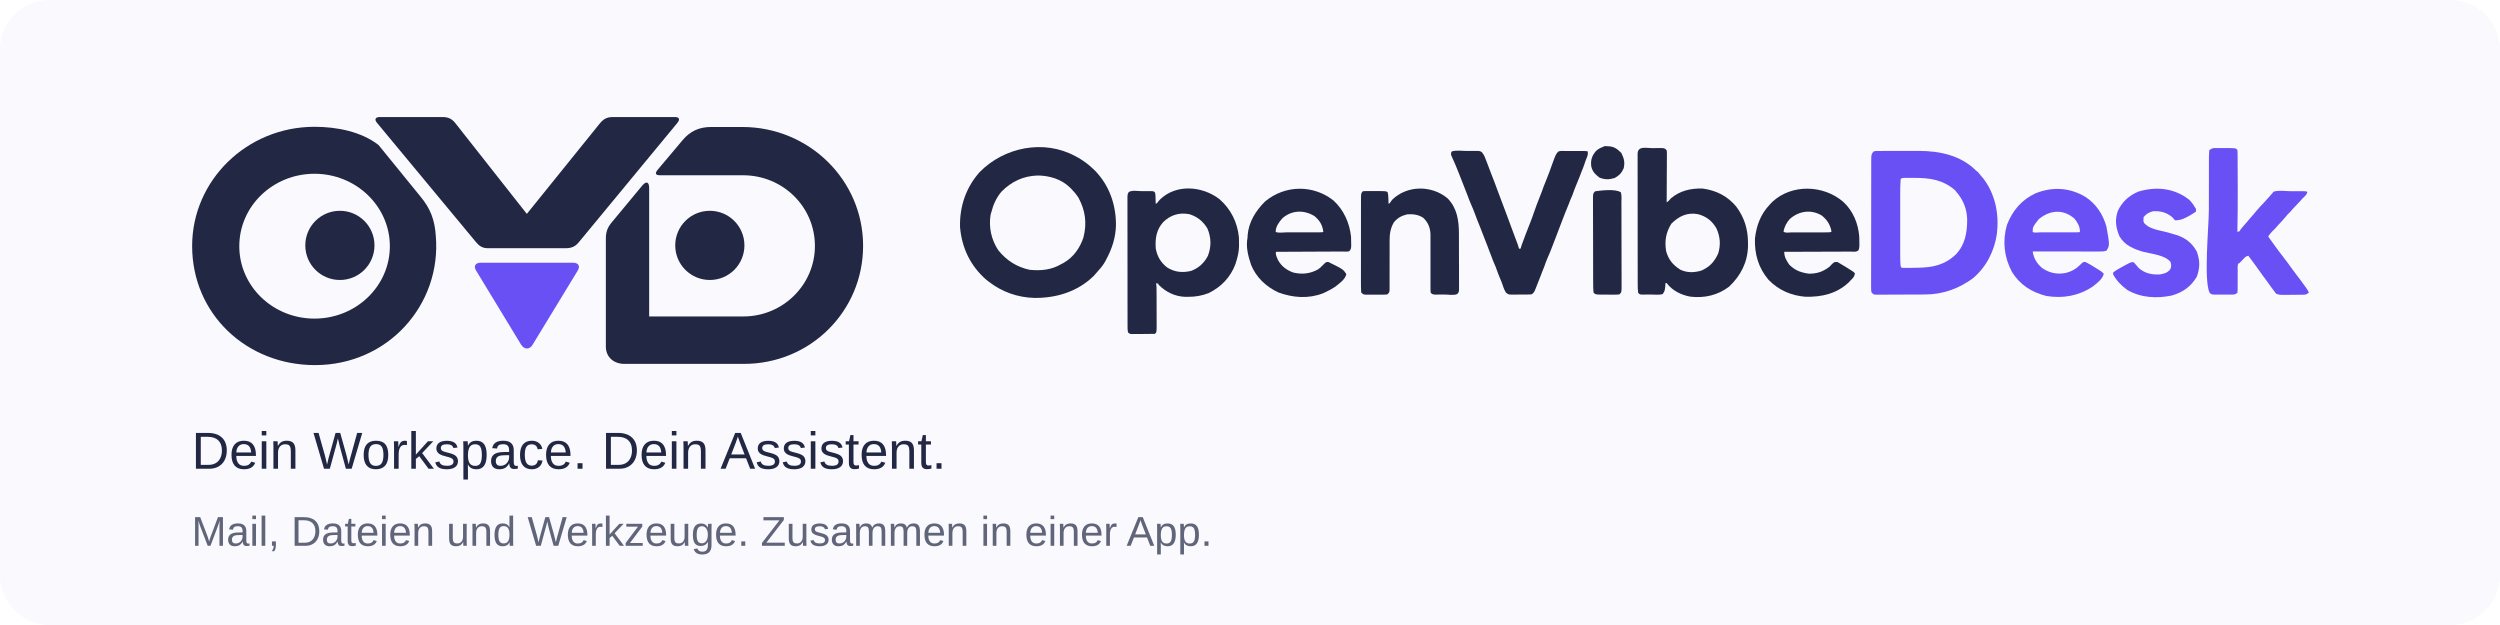
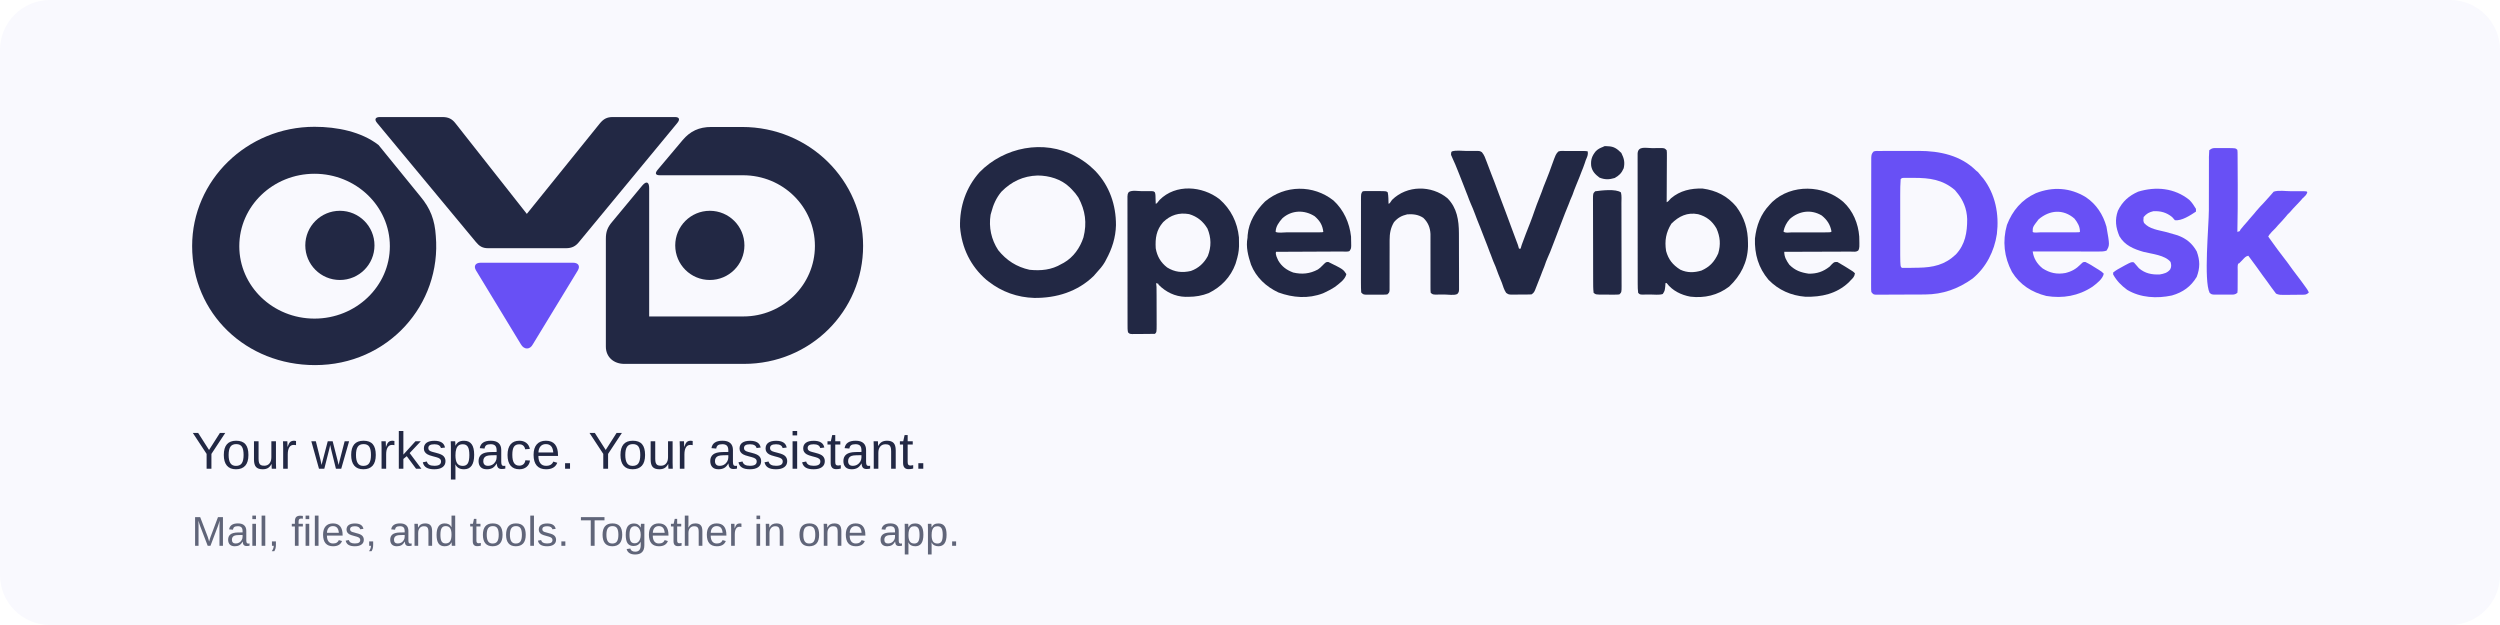
<svg xmlns="http://www.w3.org/2000/svg" width="1200" height="300" viewBox="0 0 1200 300" role="img" aria-labelledby="header-title header-desc">
  <rect width="1200" height="300" rx="24" fill="#F9F9FE" />
  <g transform="translate(92 56) scale(0.75)">
    <g transform="scale(0.6)">
      <path id="s-o-ring" fill="#222844" fill-rule="evenodd" d="M131.0 10.8C155.3 10.8 181.1 16.1 199.3 30.2L243.8 84.9C254.8 98.0 259.3 110.3 260.4 127.1C266.7 200.5 209.4 265.0 131.6 265.0C58.1 265.0 0.5 210.1 0.5 138.0C0.5 67.8 59.0 10.8 131.0 10.8ZM131.0 60.9C86.9 60.9 50.8 95.2 50.8 138.2C50.8 180.9 86.7 215.4 131.0 215.4C175.4 215.4 211.4 180.8 211.4 138.2C211.4 95.5 175.3 60.9 131.0 60.9Z" />
      <path id="s-o-pupil" fill="#222844" fill-rule="evenodd" d="M195.0 137.3C195.0 157.7 178.5 174.2 158.1 174.2C137.7 174.2 121.2 157.7 121.2 137.3C121.2 116.9 137.7 100.4 158.1 100.4C178.5 100.4 195.0 116.9 195.0 137.3Z" />
      <path id="s-v" fill="#222844" fill-rule="evenodd" d="M200.7 0.4H267.5C273.8 0.4 277.8 2.4 281.4 7.1L357.5 103.7L435.3 7.3C439.3 2.4 443.0 0.4 449.2 0.4H515.6C520.1 0.4 521.3 2.9 517.8 7.0L412.9 134.0C409.4 138.3 405.3 140.3 399.3 140.3H316.1C310.1 140.3 306.8 138.1 303.1 133.6L197.7 6.6C194.6 2.9 196.0 0.4 200.7 0.4Z" />
      <path id="s-triangle" fill="#6850F5" fill-rule="evenodd" d="M308.2 155.8H406.9C412.3 155.8 414.7 159.2 411.9 164.0L364.0 242.7C360.9 248.8 354.5 248.8 351.1 242.7L303.3 164.0C300.4 159.2 302.9 155.8 308.2 155.8Z" />
      <path id="s-d-body" fill="#222844" fill-rule="evenodd" d="M497.1 56.6 523.7 25.0C531.7 15.5 541.2 11.0 554.2 11.0H587.2C658.8 11.0 716.2 67.8 716.2 137.8C716.2 207.5 659.9 263.7 589.1 263.7H461.5C450.3 263.7 441.8 256.5 441.8 245.3V130.4C441.8 122.7 443.5 118.1 448.6 112.1L480.7 73.4C485.3 68.0 488.0 70.0 488.0 76.2V213.1H588.5C630.5 213.1 664.8 179.4 664.8 137.9C664.8 96.1 630.6 62.5 588.1 62.5H499.4C494.8 62.5 493.8 60.5 497.1 56.6Z" />
      <path id="s-d-pupil" fill="#222844" fill-rule="evenodd" d="M589.6 137.3C589.6 157.7 573.1 174.2 552.7 174.2C532.3 174.2 515.8 157.7 515.8 137.3C515.8 116.9 532.3 100.4 552.7 100.4C573.1 100.4 589.6 116.9 589.6 137.3Z" />
    </g>
    <g transform="translate(490 19)">
      <path id="w-0" fill="#222844" fill-rule="evenodd" d="M416.438 -0.062C420.257 0.023 422.272 1.522 425 4.25C426.745 7.74 427.348 10.187 426.5 14C425.195 17.015 423.663 18.631 420.75 20.25C417.175 21.323 414.479 21.392 411 20C408.248 17.936 406.31 15.972 405.688 12.515C405.327 8.639 406.163 6.139 408.61 3.14C410.113 1.637 411.512 0.995 413.5 0.25C414.196 -0.446 415.453 -0.04 416.438 -0.062Z" />
      <path id="w-1" fill="#222844" fill-rule="evenodd" d="M75.5 6.25C75.828 6.425 75.828 6.425 77.484 7.312C80.874 9.309 83.923 11.515 86.75 14.25C87.016 14.503 87.016 14.503 88.359 15.781C97.434 25.288 101.607 37.501 101.554 50.461C101.344 58.402 99.056 65.563 95.25 72.5C94.997 72.99 94.745 73.48 94.484 73.984C92.969 76.596 91.047 78.795 89 81C88.711 81.33 88.711 81.33 87.25 83C76.919 93.014 63.429 97.155 49.25 97C38.532 96.7 28.444 93.108 20 86.5C19.572 86.17 19.144 85.84 18.703 85.5C8.454 76.683 2.806 64.906 1.75 51.5C1.442 38.435 5.582 26.238 14.344 16.438C30.025 0.5 55.34 -4.656 75.5 6.25ZM28.25 29.015C24.951 32.933 23.017 37.32 21.75 42.25C21.606 42.761 21.461 43.271 21.312 43.797C20.041 51.746 21.749 59.69 26.188 66.422C31.445 72.993 37.995 77.186 46.25 79C53.575 79.733 60.33 79.102 66.75 75.25C66.974 75.134 66.974 75.134 68.109 74.547C74.338 70.978 78.556 64.978 80.75 58.25C83.074 49.056 81.987 41.139 77.5 32.75C76.183 30.783 74.927 29.177 73.25 27.5C72.838 27.087 72.425 26.675 72 26.25C66.525 20.951 58.889 18.7 51.406 18.656C42.18 18.954 34.687 22.498 28.25 29.015Z" />
      <path id="w-2" fill="#222844" fill-rule="evenodd" d="M444.703 1.141C445.078 1.137 445.078 1.137 446.977 1.116C447.335 1.115 447.335 1.115 449.146 1.11C449.806 1.107 450.467 1.104 451.147 1.1C452.75 1.25 452.75 1.25 454 2.5C454.15 3.913 454.15 3.913 454.142 5.694C454.142 6.36 454.142 7.025 454.142 7.711C454.135 8.432 454.129 9.153 454.122 9.896C454.12 10.632 454.119 11.368 454.117 12.127C454.11 14.485 454.094 16.844 454.078 19.203C454.072 20.799 454.066 22.396 454.061 23.992C454.047 27.911 454.026 31.831 454 35.75C455 35.25 455 35.25 456.75 33.25C462.617 28.291 469.524 26.795 477 27C485.742 28.203 492.787 31.726 498.5 38.5C503.786 45.611 506.027 53.019 506.047 61.828C506.05 62.534 506.054 63.239 506.058 63.966C505.766 74.269 501.379 82.765 494 89.75C486.697 95.314 478.174 97.265 469.125 96.188C463.265 95.108 457.657 92.376 454 87.5C453.752 87.5 453.505 87.5 453.25 87.5C453.193 88.284 453.137 89.067 453.078 89.875C452.75 92.5 452.75 92.5 451.5 94.5C449.18 95.273 446.189 94.819 443.766 94.828C443.11 94.835 442.454 94.843 441.778 94.85C441.153 94.852 440.528 94.854 439.884 94.856C439.307 94.86 438.731 94.864 438.137 94.867C436.75 94.75 436.75 94.75 435.75 93.75C435.512 91.849 435.467 90.063 435.465 88.149C435.464 87.775 435.464 87.775 435.461 85.883C435.46 85.062 435.46 84.241 435.46 83.396C435.458 82.532 435.457 81.668 435.456 80.778C435.452 77.913 435.451 75.049 435.449 72.185C435.448 70.201 435.446 68.217 435.445 66.233C435.443 62.604 435.441 58.975 435.44 55.346C435.439 49.999 435.435 44.652 435.428 39.305C435.421 34.677 435.42 30.05 435.419 25.422C435.418 23.45 435.416 21.479 435.413 19.507C435.409 16.757 435.409 14.007 435.411 11.257C435.409 10.435 435.406 9.613 435.404 8.765C435.405 8.02 435.407 7.274 435.408 6.506C435.408 5.855 435.407 5.205 435.407 4.534C435.708 -0.438 440.95 1.148 444.703 1.141ZM457 49.5C453.518 55.133 452.624 60.403 453.625 66.953C455.115 72.43 457.94 75.953 462.766 78.938C467.213 81.021 471.624 80.865 476.25 79.5C481.567 77.137 484.603 73.827 487 68.5C488.673 62.923 488.258 57.907 485.906 52.594C483.142 47.733 479.461 44.887 474.156 43.422C467.255 42.072 461.834 44.666 457 49.5Z" />
      <path id="w-3" fill="#222844" fill-rule="evenodd" d="M325.844 2.938C326.653 2.932 327.462 2.927 328.295 2.922C329.066 2.921 329.837 2.919 330.631 2.918C331.342 2.916 332.053 2.913 332.786 2.911C334.5 3 334.5 3 335.75 3.75C337.317 5.63 337.898 7.454 338.75 9.75C338.913 10.175 338.913 10.175 339.734 12.328C340.401 14.083 341.068 15.838 341.734 17.594C342.443 19.448 343.161 21.295 343.891 23.14C344.596 24.934 345.254 26.726 345.891 28.547C346.455 30.158 347.053 31.759 347.688 33.344C348.785 36.088 349.805 38.852 350.817 41.629C351.426 43.298 352.046 44.962 352.672 46.625C353.382 48.512 354.077 50.402 354.766 52.297C355.424 54.104 356.096 55.906 356.781 57.703C359.026 63.606 359.026 63.606 359.5 65.5C359.83 65.5 360.16 65.5 360.5 65.5C360.748 64.675 360.995 63.85 361.25 63C363.039 58.156 364.859 53.319 366.797 48.531C367.681 46.292 368.461 44.024 369.25 41.75C370.328 38.681 371.428 35.631 372.672 32.625C373.606 30.35 374.433 28.069 375.25 25.75C375.864 24.188 376.491 22.631 377.119 21.074C378.301 18.125 379.437 15.162 380.469 12.156C383.096 4.904 383.096 4.904 384.75 3.25C386.178 2.774 387.768 2.967 389.257 2.967C390.017 2.966 390.777 2.966 391.56 2.966C392.36 2.967 393.16 2.968 393.984 2.969C394.784 2.968 395.582 2.967 396.406 2.966C397.166 2.966 397.927 2.966 398.71 2.967C399.061 2.967 399.061 2.967 400.838 2.968C402.5 3 402.5 3 403.5 3.25C403.824 5.518 403.135 6.643 402.25 8.75C402.124 9.129 402.124 9.129 401.484 11.047C400.889 12.831 400.226 14.519 399.5 16.25C399.091 17.311 398.684 18.374 398.281 19.438C397.578 21.278 396.853 23.085 396.062 24.89C395.186 26.897 394.475 28.934 393.75 31C393.254 32.168 392.754 33.335 392.25 34.5C392.023 35.108 391.796 35.717 391.562 36.344C390.725 38.566 389.817 40.751 388.891 42.938C388.136 44.778 387.443 46.636 386.75 48.5C386.22 49.891 385.688 51.282 385.156 52.672C384.257 55.02 383.36 57.368 382.469 59.719C381.683 61.773 380.892 63.825 380.094 65.875C379.874 66.44 379.654 67.004 379.428 67.586C378.966 68.72 378.476 69.843 377.963 70.955C377.091 72.846 376.434 74.784 375.75 76.75C375.254 78.001 374.754 79.251 374.25 80.5C374.018 81.124 373.786 81.748 373.547 82.391C372.924 84.038 372.279 85.668 371.609 87.297C370.983 88.824 370.368 90.357 369.797 91.906C369.235 93.287 368.733 93.928 367.5 94.75C365.06 94.875 362.615 94.843 360.172 94.844C359.484 94.85 358.797 94.856 358.089 94.862C357.76 94.863 357.76 94.863 356.097 94.865C355.491 94.867 354.886 94.869 354.262 94.871C352.75 94.75 352.75 94.75 351.25 93.75C349.894 91.715 349.301 89.561 348.5 87.25C347.754 85.415 347.004 83.582 346.25 81.75C345.666 80.167 345.083 78.584 344.5 77C344.002 75.832 343.502 74.665 343 73.5C342.497 72.168 341.997 70.835 341.5 69.5C341.252 68.886 341.005 68.273 340.75 67.641C340.217 66.297 339.715 64.941 339.234 63.578C338.624 61.852 337.954 60.189 337.25 58.5C336.375 56.262 335.509 54.02 334.642 51.778C334.045 50.252 333.433 48.731 332.808 47.216C332.266 45.898 331.763 44.565 331.297 43.219C330.49 40.972 329.561 38.814 328.598 36.632C327.832 34.861 327.164 33.061 326.5 31.25C326.252 30.631 326.005 30.012 325.75 29.375C325.257 28.141 324.777 26.901 324.312 25.656C323.459 23.392 322.567 21.148 321.664 18.903C321.219 17.794 320.776 16.684 320.336 15.573C319.288 12.931 318.224 10.317 317 7.75C316.752 7.173 316.505 6.595 316.25 6C316.168 5.835 316.085 5.67 316 5.5C316 4 316 4 316.5 3.25C319.251 2.333 322.969 2.942 325.844 2.938Z" />
      <path id="w-4" fill="#222844" fill-rule="evenodd" d="M167.75 33.75C175.063 40.115 179.282 48.575 180.25 58.25C180.279 59.52 180.294 60.791 180.297 62.062C180.3 62.719 180.304 63.375 180.308 64.051C180.206 67.476 179.523 70.485 178.5 73.75C178.351 74.25 178.201 74.75 178.047 75.266C174.931 83.724 168.912 89.971 160.875 93.922C156.625 95.578 152.498 96.286 147.969 96.297C147.636 96.299 147.636 96.299 145.951 96.308C139.259 96.11 133.483 93.233 128.75 88.5C128.75 88.335 128.75 88.17 128.75 88C128.255 87.835 127.76 87.67 127.25 87.5C127.333 88.325 127.415 89.15 127.5 90C127.53 92.124 127.547 94.247 127.551 96.371C127.552 96.991 127.554 97.611 127.555 98.25C127.558 99.558 127.559 100.867 127.56 102.176C127.562 104.183 127.57 106.191 127.578 108.198C127.58 109.469 127.581 110.74 127.582 112.012C127.585 112.614 127.588 113.216 127.591 113.837C127.584 118.915 127.584 118.915 126.5 120C123.808 120.079 121.115 120.07 118.422 120.078C117.656 120.085 116.891 120.093 116.102 120.1C115.738 120.101 115.738 120.101 113.894 120.106C113.556 120.108 113.556 120.108 111.851 120.118C110.25 120 110.25 120 109.25 119C108.932 117.411 108.967 115.918 108.965 114.296C108.964 113.562 108.962 112.828 108.96 112.071C108.96 111.262 108.96 110.453 108.96 109.619C108.959 109.194 108.959 109.194 108.956 107.046C108.952 104.225 108.951 101.406 108.949 98.586C108.948 96.635 108.946 94.683 108.945 92.732C108.942 89.161 108.941 85.59 108.94 82.019C108.939 76.756 108.935 71.494 108.928 66.231C108.922 61.678 108.919 57.126 108.919 52.573C108.918 50.633 108.916 48.693 108.913 46.752C108.909 44.045 108.909 41.338 108.911 38.631C108.91 38.227 108.91 38.227 108.904 36.179C108.905 35.444 108.907 34.711 108.908 33.954C108.908 33.313 108.907 32.673 108.907 32.013C109 30.5 109 30.5 109.75 29.25C111.781 27.896 115.753 28.669 118.125 28.672C118.843 28.668 119.56 28.664 120.3 28.66C120.641 28.66 120.641 28.66 122.367 28.659C122.682 28.659 122.682 28.659 124.277 28.657C125.75 28.75 125.75 28.75 126.5 29.5C126.935 30.804 126.844 32.181 126.891 33.547C126.911 34.144 126.933 34.74 126.954 35.355C126.969 35.815 126.984 36.276 127 36.75C127.75 36.5 127.75 36.5 129.5 34.25C139.859 23.891 156.729 25.31 167.75 33.75ZM131.75 48.5C127.36 53.517 126.623 58.791 127 65.25C127.885 70.373 130.189 74.325 134.312 77.516C139.217 80.549 143.933 81.001 149.5 79.75C154.389 77.994 157.894 74.751 160.328 70.203C162.656 64.301 162.568 58.491 160.109 52.625C157.377 48.007 153.529 44.891 148.375 43.375C141.89 42.23 136.456 43.922 131.75 48.5Z" />
      <path id="w-5" fill="#222844" fill-rule="evenodd" d="M240.812 34.688C247.359 40.749 251.02 48.93 252 57.75C252.042 59.057 252.066 60.364 252.078 61.672C252.088 62.353 252.097 63.035 252.107 63.737C252 65.5 252 65.5 251 67C249.753 67.624 247.48 67.295 246.175 67.301C245.709 67.304 245.709 67.304 243.354 67.316C242.329 67.321 241.304 67.325 240.279 67.329C239.238 67.334 238.196 67.34 237.154 67.345C234.406 67.359 231.658 67.371 228.91 67.383C226.108 67.395 223.306 67.41 220.505 67.423C215.003 67.45 209.502 67.475 204 67.5C203.419 69.243 204.71 71.406 205.391 73.016C207.67 76.953 210.807 79.186 215 80.75C220.586 82.059 225.68 81.571 230.797 78.797C232.25 77.75 232.25 77.75 234.203 75.766C236 74 236 74 237.5 74C246.942 78.662 246.942 78.662 249 81.75C248.306 85.219 244.259 87.977 241.578 90.031C239.69 91.29 237.804 92.287 235.75 93.25C235.474 93.382 235.474 93.382 234.078 94.047C224.608 97.689 214.855 96.902 205.5 93.5C197.668 89.833 191.255 83.889 188 75.75C186.172 70.234 184.582 64.343 185.75 58.5C185.776 57.943 185.802 57.386 185.828 56.812C186.539 48.286 191.044 41.206 196.969 35.281C209.705 24.624 227.843 24.401 240.812 34.688ZM208.078 46.016C205.903 48.447 203.75 51.348 203.75 54.75C205.446 55.598 208.779 55.035 210.734 55.033C211.387 55.034 212.04 55.034 212.713 55.034C214.096 55.034 215.48 55.034 216.864 55.032C218.991 55.031 221.118 55.032 223.244 55.034C224.585 55.034 225.925 55.034 227.266 55.033C227.586 55.034 227.586 55.034 229.209 55.035C233.692 55.029 233.692 55.029 234.25 54.75C233.763 50.371 232.034 47.624 228.75 44.75C222.189 40.542 214.044 40.705 208.078 46.016Z" />
      <path id="w-6" fill="#222844" fill-rule="evenodd" d="M313.672 33.172C319.826 39.326 321.016 47.32 321.044 55.653C321.046 56.069 321.046 56.069 321.054 58.173C321.056 59.067 321.058 59.961 321.06 60.882C321.062 61.801 321.064 62.721 321.066 63.668C321.069 65.61 321.072 67.553 321.074 69.495C321.078 72.479 321.089 75.462 321.1 78.446C321.103 80.331 321.105 82.216 321.106 84.101C321.111 84.998 321.115 85.895 321.12 86.82C321.119 87.233 321.119 87.233 321.117 89.323C321.119 90.053 321.12 90.783 321.122 91.535C321 93.25 321 93.25 320 94.5C317.957 95.521 314.17 94.821 311.922 94.828C311.207 94.835 310.493 94.843 309.756 94.85C309.415 94.851 309.415 94.851 307.69 94.856C307.061 94.86 306.432 94.864 305.784 94.867C304.25 94.75 304.25 94.75 303 93.75C302.845 92.15 302.845 92.15 302.847 90.058C302.845 89.277 302.842 88.496 302.84 87.691C302.843 86.842 302.846 85.992 302.85 85.117C302.848 84.249 302.846 83.381 302.844 82.486C302.838 79.699 302.84 76.912 302.844 74.125C302.845 71.345 302.844 68.565 302.839 65.785C302.836 64.052 302.836 62.319 302.841 60.587C302.84 59.799 302.839 59.012 302.838 58.201C302.839 57.509 302.84 56.817 302.841 56.104C302.637 51.959 301.26 48.642 298.25 45.75C295.023 43.637 291.804 43.281 288 43.5C284.284 44.415 282.018 45.622 279.5 48.5C277.314 52.157 276.687 55.741 276.69 59.962C276.689 60.703 276.688 61.445 276.687 62.209C276.688 63.006 276.689 63.802 276.69 64.623C276.687 66.306 276.683 67.989 276.678 69.672C276.674 72.329 276.672 74.985 276.674 77.642C276.674 80.203 276.667 82.765 276.659 85.326C276.662 86.126 276.664 86.926 276.667 87.75C276.664 88.486 276.66 89.223 276.657 89.982C276.657 90.633 276.657 91.284 276.656 91.954C276.5 93.5 276.5 93.5 275.25 94.75C273.705 94.912 273.705 94.912 271.781 94.916C271.092 94.918 270.402 94.919 269.691 94.921C268.968 94.916 268.245 94.911 267.5 94.906C266.777 94.911 266.054 94.916 265.309 94.921C264.964 94.92 264.964 94.92 263.219 94.916C262.584 94.915 261.949 94.913 261.295 94.912C259.75 94.75 259.75 94.75 258.5 93.5C258.377 91.498 258.332 89.551 258.342 87.549C258.34 86.931 258.339 86.314 258.337 85.678C258.333 83.629 258.337 81.58 258.343 79.531C258.343 78.112 258.342 76.693 258.341 75.275C258.34 72.298 258.344 69.321 258.351 66.344C258.359 62.521 258.358 58.699 258.353 54.876C258.35 51.945 258.353 49.014 258.356 46.083C258.358 44.674 258.358 43.264 258.356 41.854C258.355 39.886 258.36 37.919 258.367 35.951C258.365 35.364 258.363 34.777 258.362 34.171C258.386 30.143 258.386 30.143 259.5 28.75C261.002 28.596 261.002 28.596 262.907 28.602C263.589 28.602 264.27 28.603 264.972 28.604C265.688 28.611 266.403 28.618 267.141 28.625C267.857 28.624 268.574 28.624 269.312 28.623C274.648 28.648 274.648 28.648 275.5 29.5C275.975 31.873 275.91 34.338 276 36.75C276.75 36.5 276.75 36.5 278.25 34.25C287.823 24.806 303.472 24.765 313.672 33.172Z" />
      <path id="w-7" fill="#222844" fill-rule="evenodd" d="M567 35.5C573.276 41.246 576.618 49.371 577.25 57.75C577.423 64.817 577.423 64.817 576.75 66.5C575.412 67.839 573.433 67.352 571.623 67.358C571.155 67.361 571.155 67.361 568.787 67.373C567.758 67.375 566.729 67.376 565.7 67.378C564.653 67.382 563.606 67.387 562.559 67.392C559.798 67.404 557.038 67.411 554.277 67.418C551.462 67.425 548.647 67.436 545.832 67.448C540.304 67.469 534.777 67.486 529.25 67.5C529.25 70.803 530.628 73.089 532.5 75.75C536.234 79.484 539.854 80.743 545 81.5C550.284 81.5 554.096 80.231 558.25 77C558.75 76.469 559.25 75.938 559.765 75.391C561.25 74 561.25 74 563.25 74C564.695 74.783 566.106 75.629 567.5 76.5C568.02 76.819 568.54 77.138 569.075 77.466C573.348 80.099 573.348 80.099 574.5 81.25C574.167 83.579 573.128 84.338 571.5 86C571.149 86.376 570.799 86.753 570.438 87.141C562.661 94.406 553.082 96.492 542.75 96.25C533.599 95.493 525.638 92.011 519.188 85.406C512.716 77.743 510.177 68.948 510.5 59C511.445 50.688 514.159 43.343 520 37.25C520.51 36.703 521.021 36.157 521.547 35.594C534.041 23.902 554.366 24.629 567 35.5ZM532.812 46.484C530.622 48.96 529.465 51.282 528.75 54.5C529.928 55.678 532.236 55.065 533.83 55.07C534.153 55.069 534.153 55.069 535.789 55.067C536.118 55.067 536.118 55.067 537.784 55.068C539.18 55.068 540.575 55.067 541.971 55.065C544.116 55.062 546.26 55.065 548.405 55.068C549.757 55.068 551.109 55.067 552.461 55.067C553.107 55.067 553.754 55.069 554.42 55.07C558.942 55.058 558.942 55.058 559.5 54.5C558.7 50.101 556.738 47.082 553.25 44.25C546.386 40.163 538.675 41.328 532.812 46.484Z" />
      <path id="w-8" fill="#222844" fill-rule="evenodd" d="M424.75 29.5C425.299 31.697 425.044 34.116 425.048 36.377C425.049 36.683 425.049 36.683 425.055 38.233C425.061 40.267 425.065 42.301 425.068 44.335C425.07 45.028 425.071 45.72 425.072 46.434C425.079 50.097 425.084 53.76 425.087 57.423C425.092 61.218 425.103 65.012 425.115 68.806C425.124 71.715 425.127 74.624 425.128 77.533C425.13 78.932 425.134 80.332 425.14 81.731C425.148 83.684 425.148 85.638 425.146 87.591C425.15 88.174 425.154 88.757 425.158 89.358C425.142 93.358 425.142 93.358 423.75 94.75C422.228 94.908 422.228 94.908 420.336 94.907C419.658 94.908 418.979 94.908 418.28 94.909C417.569 94.903 416.858 94.897 416.125 94.891C415.414 94.893 414.702 94.896 413.97 94.899C408.663 94.88 408.663 94.88 407.25 93.75C406.922 91.124 406.957 88.516 406.952 85.874C406.95 85.274 406.948 84.673 406.945 84.054C406.94 82.066 406.935 80.079 406.932 78.091C406.93 77.413 406.929 76.735 406.928 76.037C406.921 72.453 406.916 68.869 406.913 65.285C406.908 61.575 406.897 57.864 406.885 54.153C406.876 51.306 406.873 48.459 406.872 45.613C406.87 44.244 406.866 42.876 406.86 41.507C406.852 39.597 406.852 37.688 406.854 35.779C406.85 35.209 406.846 34.639 406.842 34.052C406.858 30.142 406.858 30.142 408.25 28.75C412.261 28.207 421.49 27.055 424.75 29.5Z" />
      <path id="w-9" fill="#6850F5" fill-rule="evenodd" d="M806.252 1.093C806.942 1.092 807.632 1.092 808.343 1.091C809.065 1.097 809.787 1.103 810.531 1.109C810.893 1.108 810.893 1.108 812.726 1.101C818.12 1.12 818.12 1.12 819.25 2.25C819.381 3.682 819.381 3.682 819.39 5.541C819.396 6.238 819.402 6.934 819.408 7.652C819.409 8.413 819.41 9.175 819.411 9.96C819.416 10.749 819.421 11.539 819.425 12.352C819.435 14.035 819.441 15.719 819.446 17.403C819.453 19.924 819.467 22.446 819.482 24.967C819.533 34.898 819.461 44.821 819.25 54.75C819.745 54.585 820.24 54.42 820.75 54.25C820.915 53.92 821.08 53.59 821.25 53.25C822.686 51.438 824.204 49.718 825.75 48C826.121 47.546 826.492 47.093 826.875 46.625C827.963 45.295 829.101 44.027 830.25 42.75C830.585 42.332 830.92 41.915 831.266 41.484C832.924 39.49 834.715 37.632 836.5 35.75C837.254 34.92 838.004 34.087 838.75 33.25C839.137 32.822 839.523 32.394 839.922 31.953C840.794 30.98 841.65 29.992 842.5 29C845.66 27.947 850.086 28.704 853.391 28.703C854.349 28.7 855.307 28.697 856.294 28.694C856.749 28.694 856.749 28.694 859.048 28.692C859.889 28.691 860.73 28.69 861.596 28.689C863.5 28.75 863.5 28.75 864 29.25C863.624 31.128 862.355 31.938 861 33.25C860.422 33.91 859.845 34.57 859.25 35.25C857.78 36.871 856.298 38.452 854.75 40C854.172 40.66 853.595 41.32 853 42C852.422 42.578 851.845 43.155 851.25 43.75C850.92 44.157 850.59 44.565 850.25 44.984C848.666 46.904 846.958 48.691 845.25 50.5C844.672 51.16 844.095 51.82 843.5 52.5C842.75 53.25 842 54 841.25 54.75C839.5 56.75 839.5 56.75 839 57.75C840.453 59.872 841.95 61.947 843.5 64C844.067 64.774 844.634 65.547 845.219 66.344C846.254 67.742 847.3 69.132 848.375 70.5C850.495 73.198 852.517 75.965 854.5 78.766C855.457 80.093 856.448 81.396 857.453 82.688C859.19 84.923 860.856 87.195 862.5 89.5C862.84 89.974 863.181 90.449 863.531 90.938C864.25 92 864.25 92 865 93.5C863.264 95.236 862.181 94.925 859.752 94.953C858.952 94.964 858.152 94.974 857.327 94.985C856.907 94.988 856.907 94.988 854.781 95C853.943 95.013 853.105 95.025 852.241 95.038C845.986 95.101 845.986 95.101 844 94.25C842.963 92.945 841.967 91.608 841 90.25C840.567 89.647 840.134 89.044 839.687 88.422C839.296 87.87 838.904 87.319 838.5 86.75C837.492 85.354 836.475 83.968 835.437 82.594C834.005 80.671 832.63 78.711 831.25 76.75C829.856 74.816 828.434 72.905 827 71C826.876 70.835 826.876 70.835 826.25 70C824.479 70.354 823.821 71.351 822.578 72.641C821.81 73.435 821.036 74.224 820.25 75C820.085 75 819.92 75 819.75 75C819.255 76.484 819.467 78.181 819.465 79.726C819.462 80.128 819.462 80.128 819.45 82.166C819.442 83.877 819.437 85.589 819.436 87.3C819.433 87.703 819.433 87.703 819.418 89.741C819.416 90.485 819.413 91.229 819.411 91.996C819.384 92.286 819.384 92.286 819.25 93.75C817.601 95.069 816.682 94.879 814.586 94.883C814.247 94.884 814.247 94.884 812.53 94.887C812.175 94.885 812.175 94.885 810.375 94.875C809.664 94.879 808.952 94.883 808.22 94.887C807.541 94.886 806.863 94.884 806.164 94.883C805.54 94.882 804.915 94.881 804.272 94.879C802.75 94.75 802.75 94.75 801.5 93.75C797.617 85.983 800.98 50.878 801.005 40.934C801.013 37.703 801.017 34.472 801.016 31.241C801.016 27.291 801.023 23.341 801.035 19.391C801.038 17.896 801.039 16.402 801.037 14.908C801.036 12.842 801.043 10.777 801.053 8.712C801.05 8.097 801.047 7.482 801.045 6.849C801.056 5.398 801.146 3.948 801.25 2.5C803.114 0.946 803.864 1.092 806.252 1.093Z" />
      <path id="w-10" fill="#6850F5" fill-rule="evenodd" d="M590.361 2.96C591.022 2.957 591.684 2.955 592.365 2.952C593.086 2.951 593.807 2.95 594.55 2.949C594.92 2.948 594.92 2.948 596.79 2.945C598.361 2.942 599.932 2.941 601.503 2.94C603.893 2.937 606.283 2.93 608.673 2.922C610.2 2.92 611.727 2.919 613.253 2.918C613.963 2.915 614.674 2.912 615.406 2.909C628.739 2.923 642.263 5.763 652 15.5C652.413 15.83 652.825 16.16 653.25 16.5C654.012 17.407 654.76 18.325 655.5 19.25C655.851 19.647 656.201 20.044 656.563 20.453C664.403 30.667 666.883 43.552 665.328 56.141C663.702 67.127 658.418 77.53 649.75 84.641C640.509 91.25 630.757 94.732 619.391 94.802C619.025 94.805 619.025 94.805 617.174 94.817C613.849 94.831 610.523 94.843 607.198 94.851C605.439 94.857 603.681 94.865 601.922 94.877C599.392 94.893 596.862 94.9 594.332 94.905C593.937 94.909 593.937 94.909 591.937 94.926C591.209 94.926 590.48 94.925 589.73 94.924C589.087 94.927 588.443 94.929 587.78 94.932C586.25 94.75 586.25 94.75 585 93.25C584.845 91.703 584.845 91.703 584.846 89.758C584.844 89.022 584.842 88.286 584.839 87.527C584.843 86.717 584.846 85.906 584.85 85.071C584.849 84.22 584.848 83.369 584.847 82.492C584.846 79.666 584.853 76.841 584.86 74.016C584.862 72.059 584.862 70.103 584.862 68.147C584.863 64.043 584.869 59.939 584.878 55.835C584.889 51.087 584.893 46.338 584.894 41.59C584.895 37.026 584.899 32.463 584.904 27.9C584.906 25.956 584.908 24.011 584.909 22.067C584.911 19.354 584.917 16.642 584.924 13.929C584.924 13.118 584.924 12.308 584.924 11.473C584.927 10.737 584.929 10 584.932 9.242C584.933 8.6 584.934 7.958 584.935 7.297C585.013 5.447 585.179 4.571 586.5 3.25C587.756 2.831 589.044 2.963 590.361 2.96ZM603.75 21C603.506 24.237 603.469 27.466 603.468 30.711C603.467 31.615 603.466 32.52 603.465 33.452C603.466 34.416 603.466 35.381 603.467 36.375C603.467 37.387 603.466 38.399 603.466 39.412C603.466 41.526 603.466 43.641 603.468 45.756C603.469 48.456 603.468 51.155 603.467 53.855C603.466 55.944 603.466 58.032 603.467 60.12C603.467 61.596 603.466 63.072 603.465 64.548C603.466 65.453 603.467 66.357 603.468 67.289C603.468 68.08 603.468 68.871 603.468 69.686C603.566 76.816 603.566 76.816 604.5 77.75C605.716 77.804 606.934 77.806 608.151 77.786C608.898 77.775 609.645 77.763 610.414 77.751C611.2 77.735 611.987 77.719 612.797 77.703C613.571 77.692 614.345 77.681 615.142 77.669C624.493 77.507 632.023 75.865 639 69.25C645.061 62.914 646.381 55.005 646.328 46.521C646.102 39.94 643.778 34.22 639.5 29.25C639.335 29.044 639.335 29.044 638.5 28C630.571 21.232 622.285 20.16 612.172 20.172C611.445 20.168 610.718 20.164 609.969 20.16C609.279 20.159 608.589 20.159 607.878 20.159C607.248 20.158 606.617 20.158 605.968 20.157C604.5 20.25 604.5 20.25 603.75 21Z" />
      <path id="w-11" fill="#6850F5" fill-rule="evenodd" d="M788.531 34.281C790.247 35.997 791.506 37.926 792.75 40C792.75 40.578 792.75 41.155 792.75 41.75C789.227 44.099 783.553 47.865 779.25 47.25C778.673 46.59 778.095 45.93 777.5 45.25C773.873 42.286 770.133 41.304 765.5 41.5C762.655 42.193 761.181 42.997 759.25 45.25C759 47.5 759 47.5 759.5 49C762.861 52.922 768.581 53.541 773.394 54.77C775.445 55.3 777.476 55.877 779.5 56.5C780 56.65 780.5 56.799 781.016 56.953C786.604 59.012 790.338 62.068 793.25 67.25C795.366 73.068 795.415 77.7 793.25 83.5C789.48 89.784 784.38 93.418 777.359 95.438C767.781 97.502 757.255 96.953 748.688 91.812C744.896 89.01 742.066 86.126 739.75 82C739.75 81.588 739.75 81.175 739.75 80.75C741.614 79.197 743.62 78.158 745.75 77C746.23 76.732 746.709 76.464 747.203 76.188C751.445 73.939 751.445 73.939 753 74.25C754.084 75.5 755.167 76.75 756.25 78C760.252 81.358 764.397 82.161 769.5 82C772.324 81.487 774.423 81.033 776.25 78.75C777.144 76.961 776.983 75.931 776.5 74C772.938 69.548 764.443 68.881 759.156 67.516C752.842 65.696 747.165 63.362 743.75 57.5C741.428 51.936 740.734 47.03 742.781 41.25C745.612 35.341 749.785 31.631 755.75 29C767.111 25.534 779.01 26.618 788.531 34.281Z" />
      <path id="w-12" fill="#6850F5" fill-rule="evenodd" d="M722.25 32.5C729.014 37.058 733.254 43.579 735.469 51.406C737.568 63.303 737.568 63.303 735.5 66.75C733.498 67.417 731.744 67.31 729.63 67.307C728.714 67.307 727.798 67.307 726.855 67.307C725.852 67.304 724.849 67.302 723.846 67.299C722.822 67.298 721.798 67.297 720.775 67.297C718.08 67.295 715.384 67.29 712.689 67.284C709.939 67.279 707.189 67.277 704.439 67.275C699.043 67.269 693.646 67.261 688.25 67.25C688.904 71.829 691.055 75.209 694.61 78.109C699.242 81.076 703.759 82.041 709.172 81.062C713.317 80.061 716.152 78.374 719.125 75.344C720.5 74 720.5 74 722 74C724.279 75.131 726.381 76.338 728.5 77.75C728.84 77.959 728.84 77.959 730.562 79.016C732.5 80.25 732.5 80.25 733.75 81.5C733.062 84.938 729.158 87.805 726.515 89.828C717.613 95.737 707.514 97.483 697 95.75C687.676 93.395 680.1 88.662 675 80.375C669.949 70.904 668.821 60.651 671.765 50.312C675.288 41.142 681.282 34.037 690.281 29.969C701.166 25.697 712.177 26.372 722.25 32.5ZM692 46.75C688.25 51.62 688.25 51.62 688.25 54.75C689.018 55.518 691.817 55.033 693.013 55.035C693.656 55.034 694.298 55.034 694.96 55.033C695.613 55.034 696.266 55.034 696.939 55.034C698.325 55.034 699.71 55.034 701.095 55.032C703.224 55.031 705.353 55.032 707.482 55.034C708.823 55.034 710.165 55.034 711.507 55.033C712.149 55.034 712.791 55.034 713.452 55.035C717.942 55.029 717.942 55.029 718.5 54.75C718.5 51.263 717.088 48.935 715 46.25C707.764 39.918 699.017 40.736 692 46.75Z" />
    </g>
  </g>
-   <text x="92" y="225" fill="#222844" font-family="Arial,Helvetica,sans-serif" font-size="25">Dein Workspace. Dein Assistent.</text>
-   <text x="92" y="262" fill="#606579" font-family="Arial,Helvetica,sans-serif" font-size="20">Mail, Dateien und Werkzeuge. Zusammen in einer App.</text>
+   <text x="92" y="225" fill="#222844" font-family="Arial,Helvetica,sans-serif" font-size="25">Your workspace. Your assistant.</text>
+   <text x="92" y="262" fill="#606579" font-family="Arial,Helvetica,sans-serif" font-size="20">Mail, files, and tools. Together in one app.</text>
</svg>
